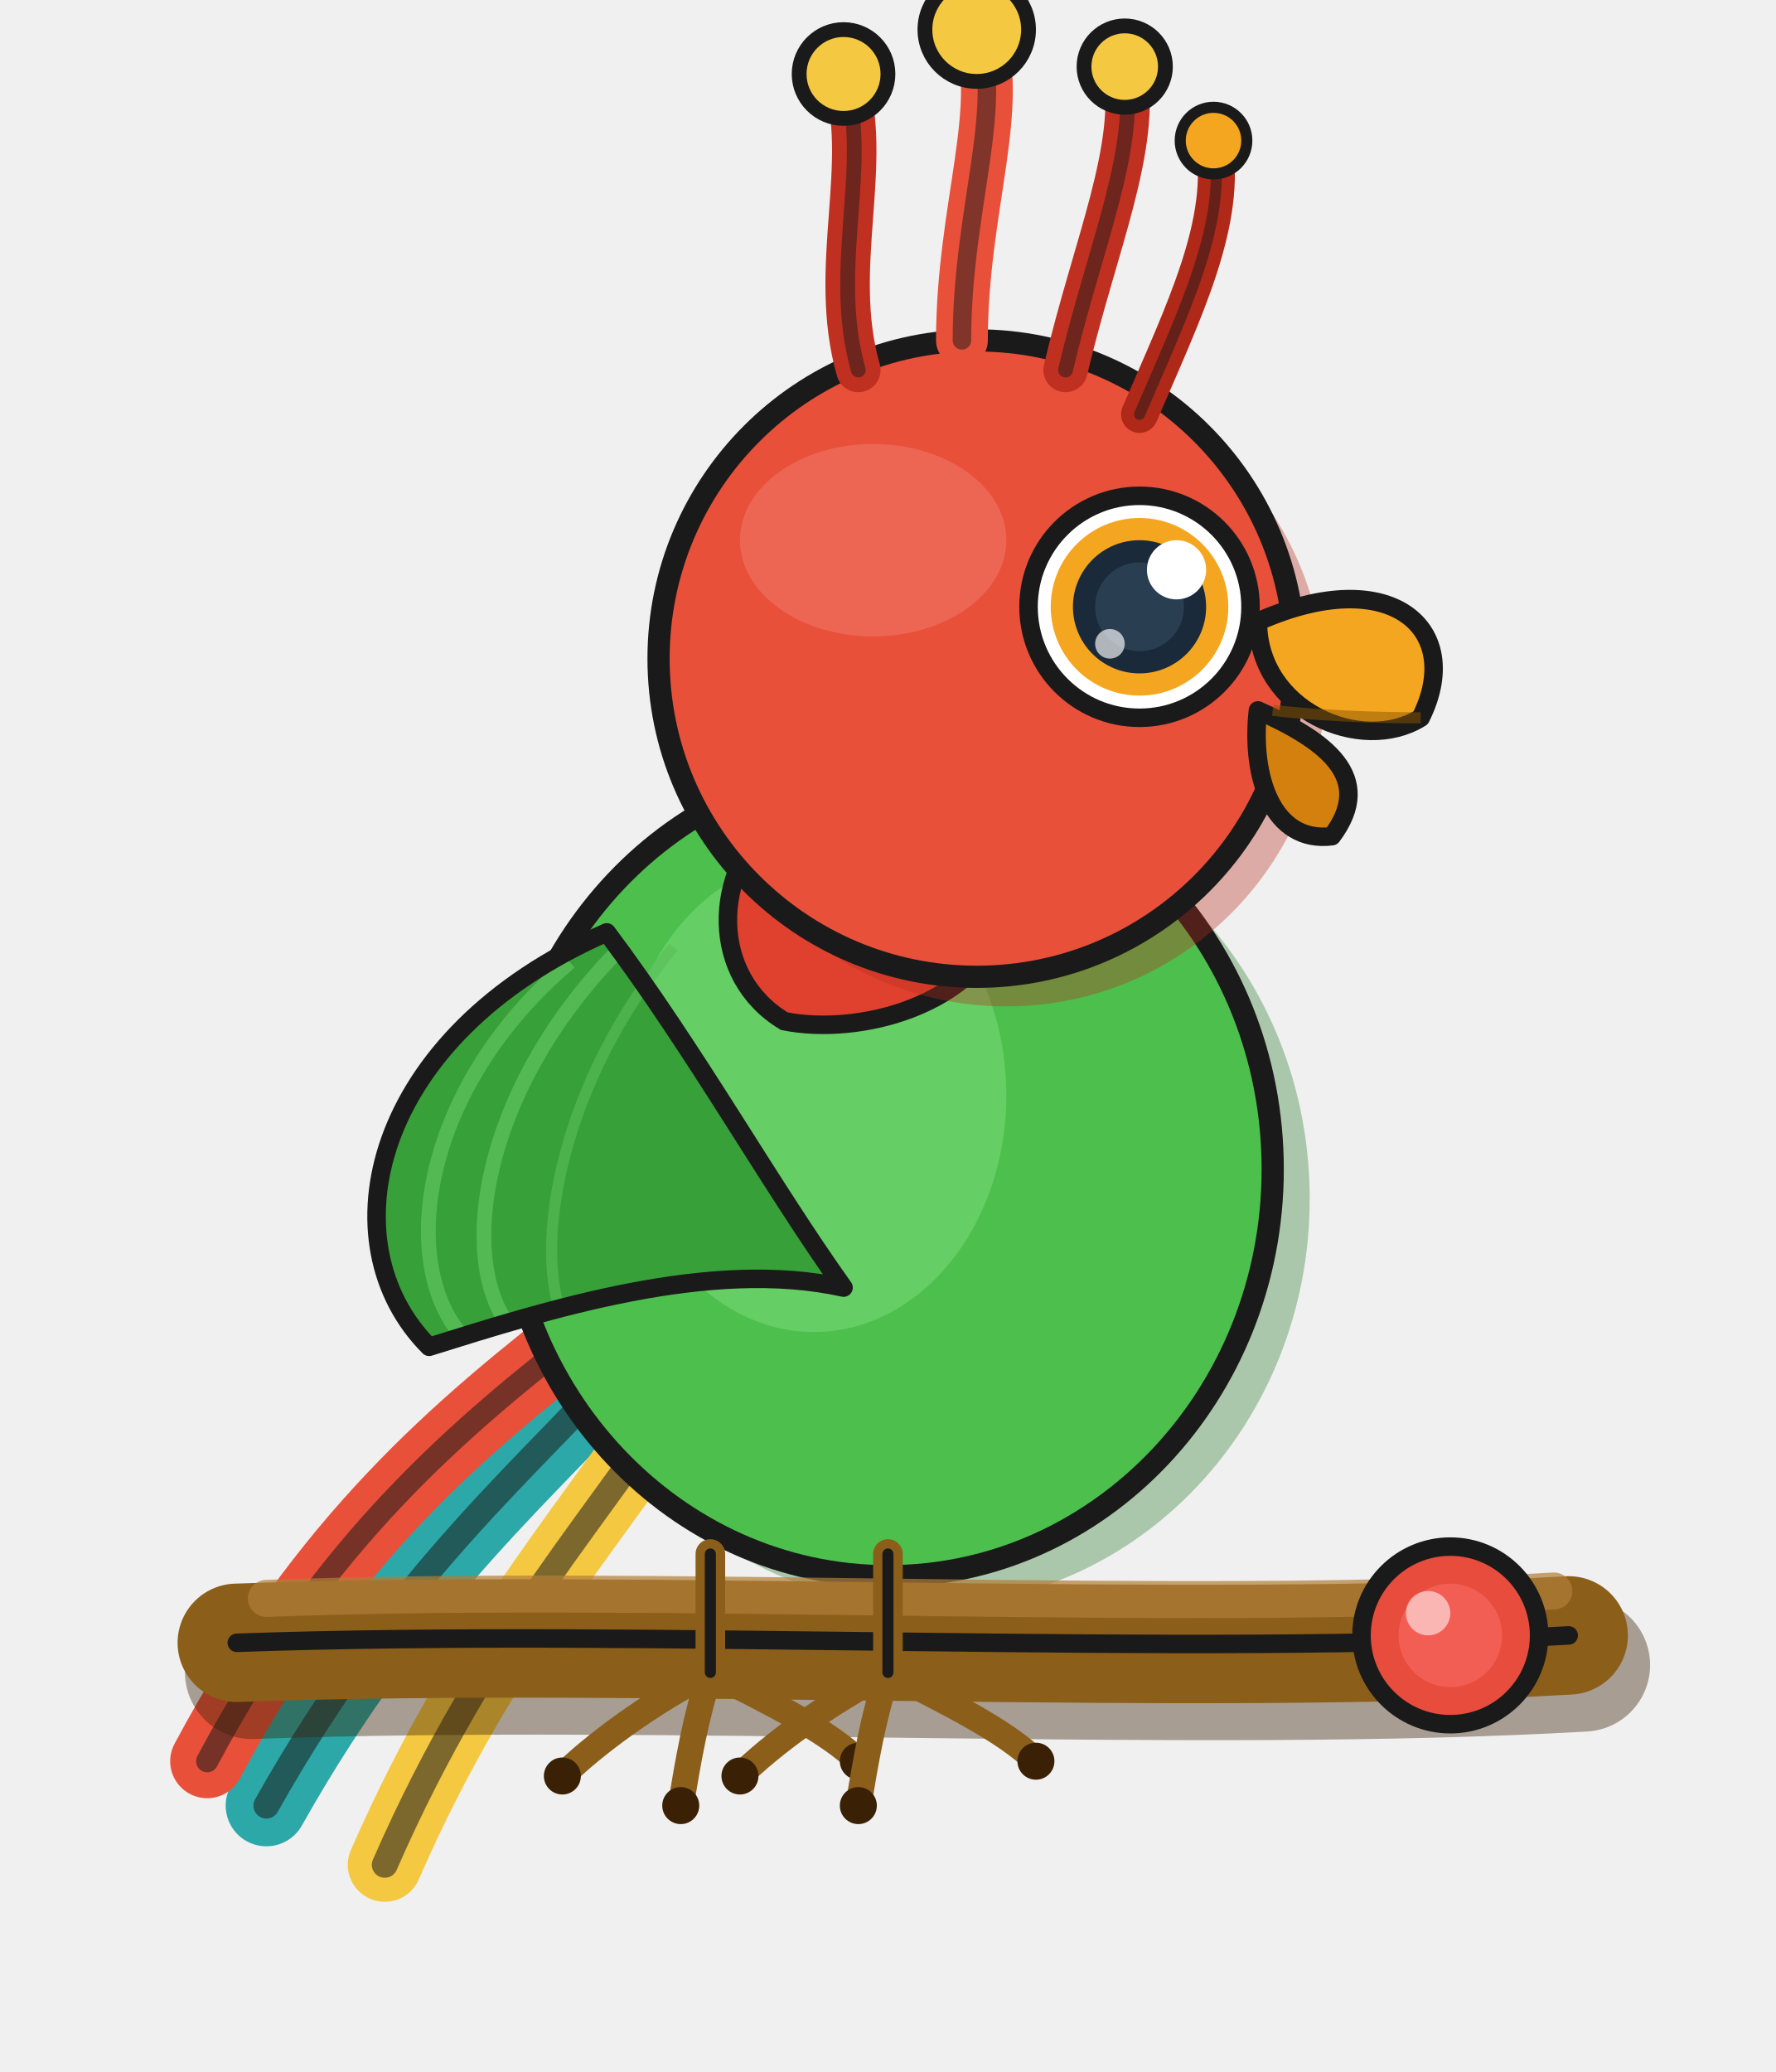
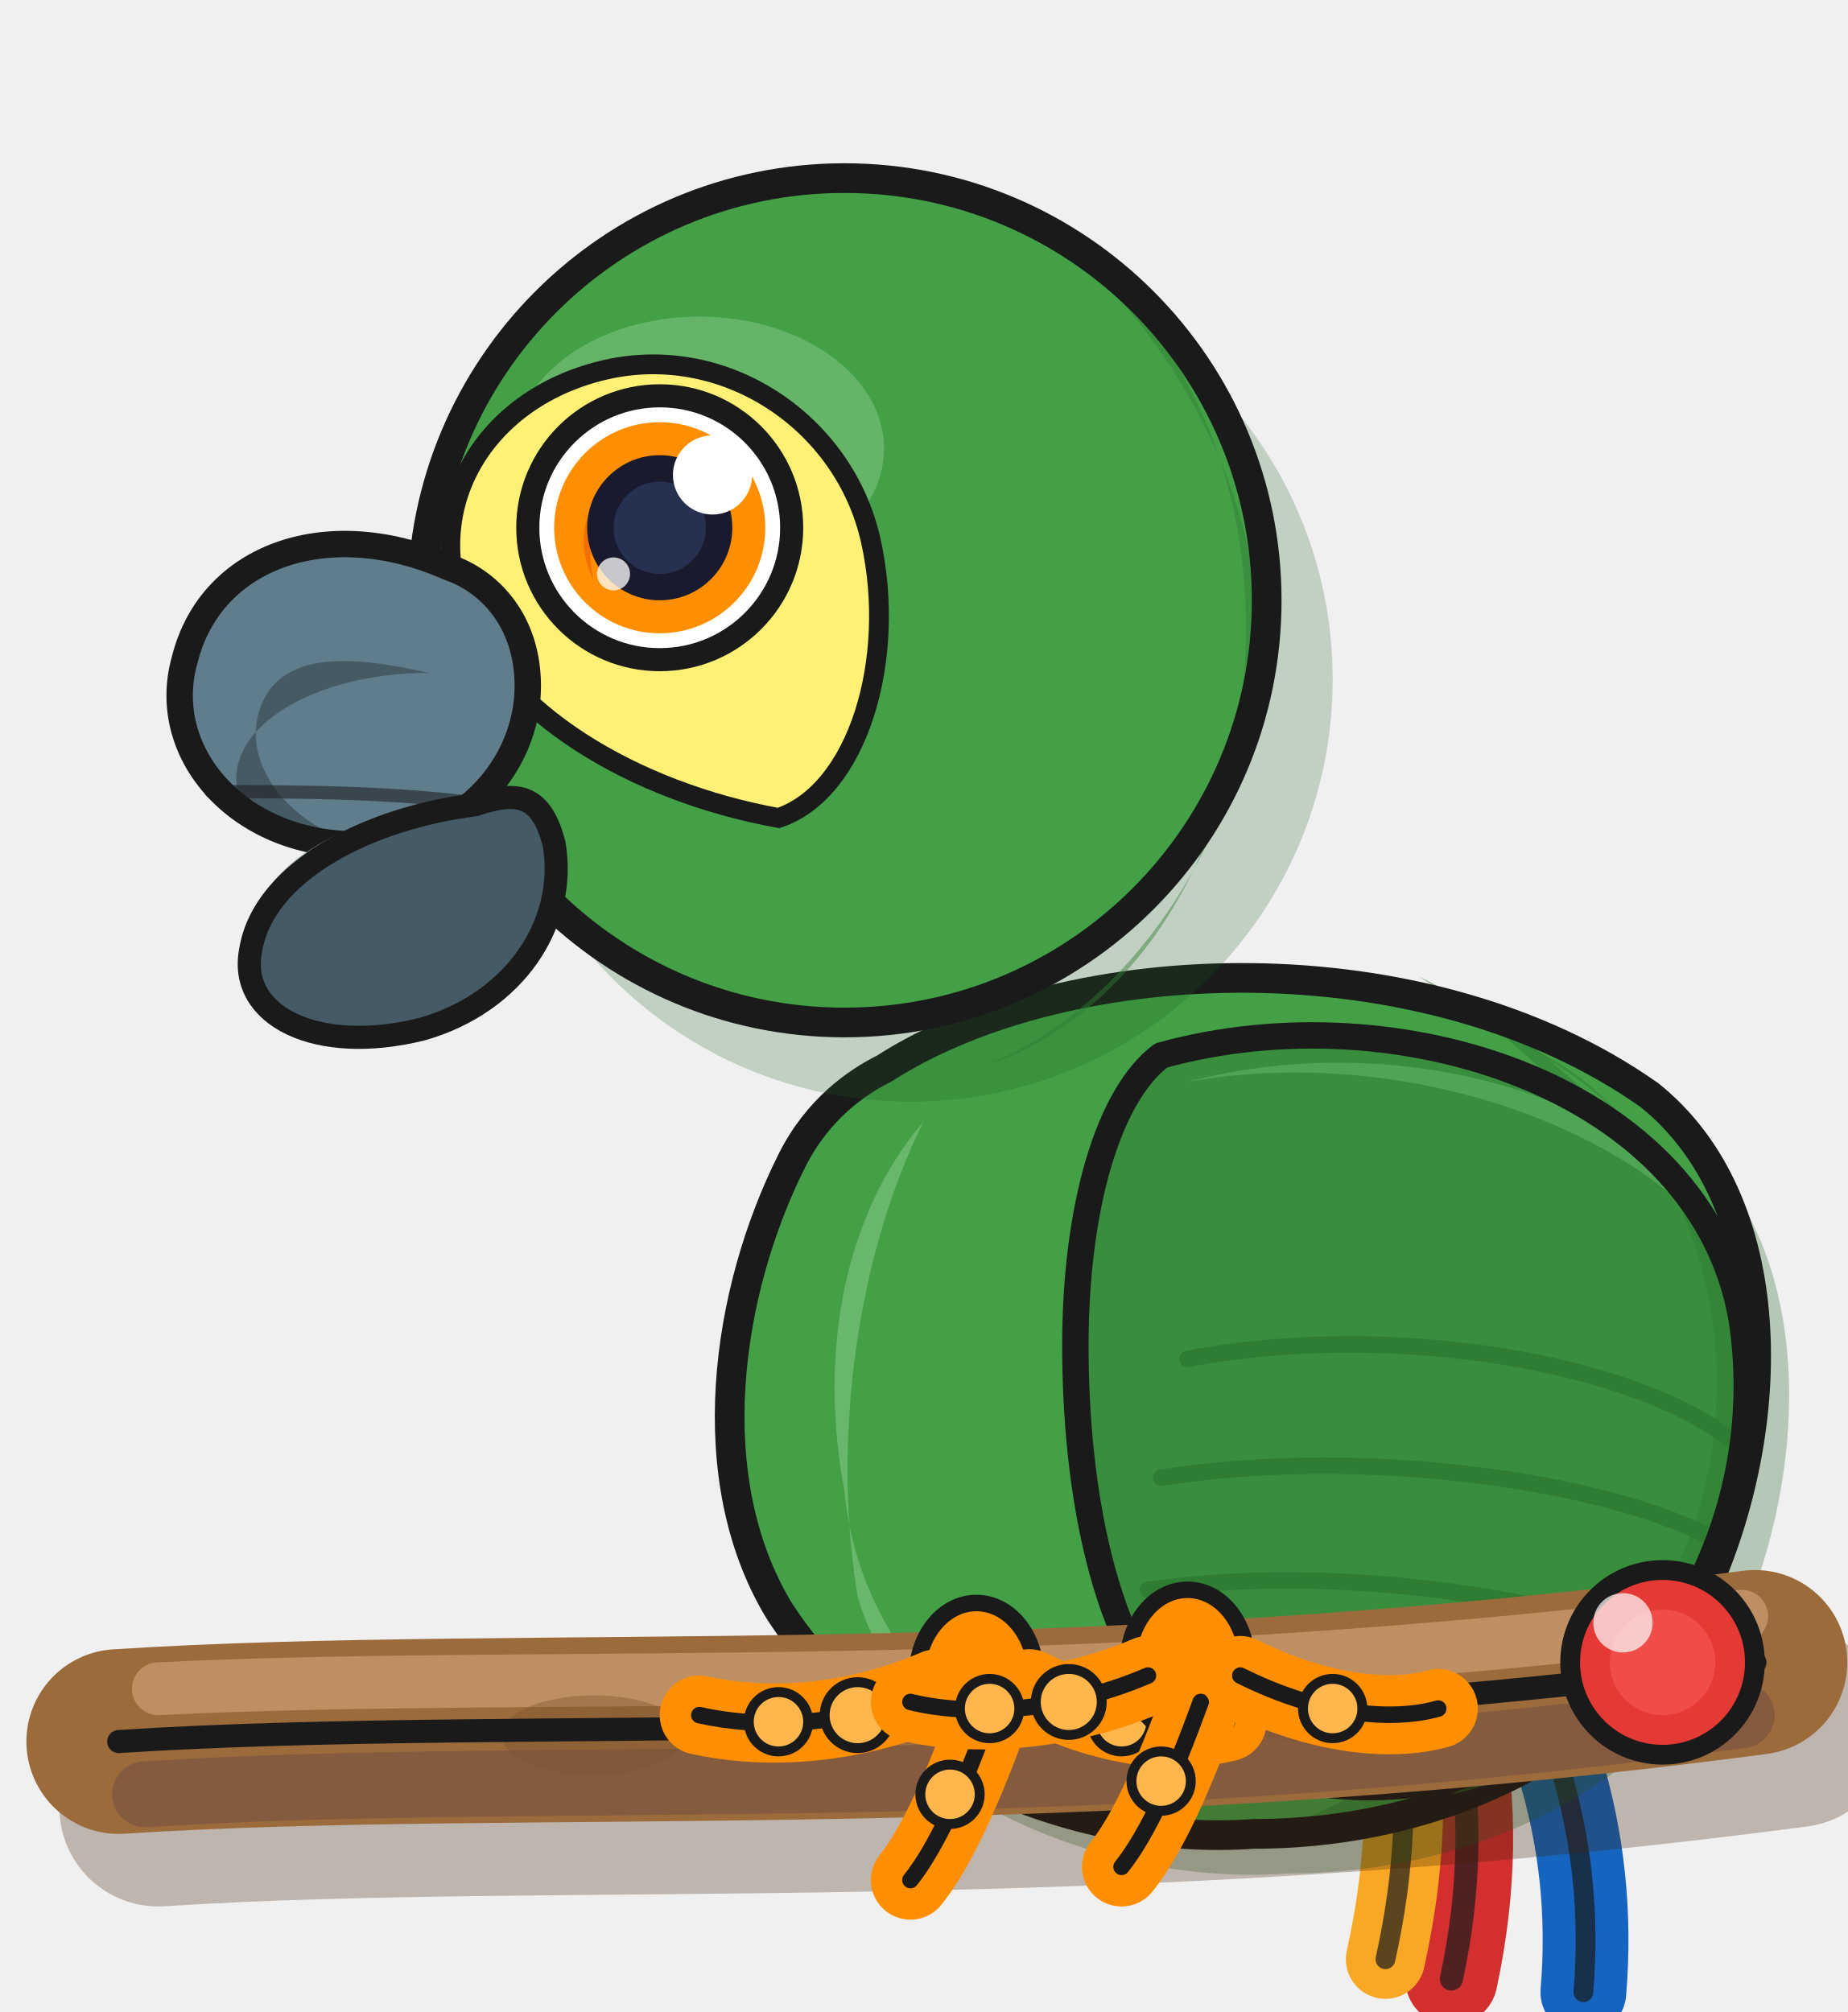
- <svg xmlns="http://www.w3.org/2000/svg" viewBox="0 0 240 280">
-   <path d="M 86 182 C 72 198 54 212 36 244" stroke="#2CA8A8" stroke-width="11" stroke-linecap="round" fill="none" />
-   <path d="M 93 186 C 82 204 66 220 52 252" stroke="#F5C842" stroke-width="10" stroke-linecap="round" fill="none" />
-   <path d="M 80 179 C 62 193 44 208 28 238" stroke="#E8503A" stroke-width="10" stroke-linecap="round" fill="none" />
-   <path d="M 86 182 C 72 198 54 212 36 244" stroke="#1A1A1A" stroke-width="3.5" stroke-linecap="round" fill="none" opacity="0.55" />
-   <path d="M 93 186 C 82 204 66 220 52 252" stroke="#1A1A1A" stroke-width="3.5" stroke-linecap="round" fill="none" opacity="0.55" />
-   <path d="M 80 179 C 62 193 44 208 28 238" stroke="#1A1A1A" stroke-width="3" stroke-linecap="round" fill="none" opacity="0.55" />
-   <ellipse cx="125" cy="162" rx="52" ry="55" fill="#2A7A2A" opacity="0.35" />
-   <ellipse cx="120" cy="158" rx="52" ry="55" fill="#4DBF4D" />
-   <ellipse cx="110" cy="148" rx="26" ry="32" fill="#72D672" opacity="0.65" />
-   <ellipse cx="120" cy="158" rx="52" ry="55" fill="none" stroke="#1A1A1A" stroke-width="3" />
-   <path d="M 82 126 C 50 140 44 168 58 182 C 74 177 96 170 114 174 C 104 160 94 142 82 126 Z" fill="#38A038" />
-   <path d="M 77 130 C 57 147 54 170 62 180" stroke="#5ABF5A" stroke-width="2" fill="none" opacity="0.8" />
-   <path d="M 84 128 C 66 146 62 168 68 178" stroke="#5ABF5A" stroke-width="2" fill="none" opacity="0.8" />
-   <path d="M 91 128 C 76 146 72 168 76 178" stroke="#5ABF5A" stroke-width="1.5" fill="none" opacity="0.6" />
-   <path d="M 82 126 C 50 140 44 168 58 182 C 74 177 96 170 114 174 C 104 160 94 142 82 126 Z" fill="none" stroke="#1A1A1A" stroke-width="2.5" stroke-linejoin="round" />
-   <path d="M 105 110 C 96 118 96 132 106 138 C 116 140 132 136 136 124 C 136 114 122 106 105 110 Z" fill="#E0402E" stroke="#1A1A1A" stroke-width="2.5" />
-   <circle cx="136" cy="93" r="43" fill="#B82C1C" opacity="0.35" />
-   <circle cx="132" cy="89" r="43" fill="#E8503A" />
-   <ellipse cx="118" cy="73" rx="18" ry="13" fill="#F07464" opacity="0.6" />
-   <circle cx="132" cy="89" r="43" fill="none" stroke="#1A1A1A" stroke-width="3" />
-   <path d="M 116 50 C 112 36 118 22 114 10" stroke="#C03020" stroke-width="6" stroke-linecap="round" fill="none" />
-   <path d="M 130 46 C 130 28 136 14 132 4" stroke="#E8503A" stroke-width="7" stroke-linecap="round" fill="none" />
-   <path d="M 144 50 C 148 33 154 20 152 9" stroke="#C03020" stroke-width="6" stroke-linecap="round" fill="none" />
-   <path d="M 154 56 C 160 42 166 30 164 19" stroke="#B02818" stroke-width="5" stroke-linecap="round" fill="none" />
-   <path d="M 116 50 C 112 36 118 22 114 10" stroke="#1A1A1A" stroke-width="2" stroke-linecap="round" fill="none" opacity="0.5" />
-   <path d="M 130 46 C 130 28 136 14 132 4" stroke="#1A1A1A" stroke-width="2.5" stroke-linecap="round" fill="none" opacity="0.5" />
-   <path d="M 144 50 C 148 33 154 20 152 9" stroke="#1A1A1A" stroke-width="2" stroke-linecap="round" fill="none" opacity="0.5" />
-   <path d="M 154 56 C 160 42 166 30 164 19" stroke="#1A1A1A" stroke-width="1.5" stroke-linecap="round" fill="none" opacity="0.5" />
-   <circle cx="114" cy="10" r="6" fill="#F5C842" stroke="#1A1A1A" stroke-width="2" />
-   <circle cx="132" cy="4" r="7" fill="#F5C842" stroke="#1A1A1A" stroke-width="2" />
-   <circle cx="152" cy="9" r="5.5" fill="#F5C842" stroke="#1A1A1A" stroke-width="2" />
-   <circle cx="164" cy="19" r="4.5" fill="#F5A620" stroke="#1A1A1A" stroke-width="1.5" />
-   <path d="M 170 84 C 188 76 198 85 192 97 C 184 102 170 96 170 84 Z" fill="#F5A620" stroke="#1A1A1A" stroke-width="2.5" stroke-linejoin="round" />
-   <path d="M 170 96 C 179 100 186 105 180 113 C 172 114 169 105 170 96 Z" fill="#D4800E" stroke="#1A1A1A" stroke-width="2.5" stroke-linejoin="round" />
-   <path d="M 172 96 C 181 97 190 97 192 97" stroke="#8B5500" stroke-width="1.5" fill="none" opacity="0.5" />
-   <path d="M 173 83 C 180 79 187 82" stroke="#FFD878" stroke-width="2.5" stroke-linecap="round" fill="none" opacity="0.9" />
-   <circle cx="154" cy="82" r="15" fill="white" stroke="#1A1A1A" stroke-width="2.5" />
-   <circle cx="154" cy="82" r="12" fill="#F5A620" />
-   <circle cx="154" cy="82" r="9" fill="#1A2A3A" />
-   <circle cx="154" cy="82" r="6" fill="#2A3E52" />
-   <circle cx="159" cy="77" r="4" fill="white" />
-   <circle cx="150" cy="87" r="2" fill="white" opacity="0.65" />
-   <path d="M 34 226 C 90 224 162 228 214 225" stroke="#3A2005" stroke-width="18" stroke-linecap="round" fill="none" opacity="0.4" />
-   <path d="M 32 222 C 88 220 160 224 212 221" stroke="#8B5E1A" stroke-width="16" stroke-linecap="round" fill="none" />
-   <path d="M 36 216 C 90 214 160 218 210 215" stroke="#B07E38" stroke-width="5" stroke-linecap="round" fill="none" opacity="0.7" />
-   <path d="M 60 223 C 80 220 105 223" stroke="#5A3A0A" stroke-width="1.5" fill="none" opacity="0.5" />
-   <path d="M 138 224 C 158 221 180 224" stroke="#5A3A0A" stroke-width="1.5" fill="none" opacity="0.5" />
-   <path d="M 32 222 C 88 220 160 224 212 221" stroke="#1A1A1A" stroke-width="2.5" stroke-linecap="round" fill="none" />
-   <line x1="96" y1="210" x2="96" y2="226" stroke="#8B5E1A" stroke-width="4" stroke-linecap="round" />
-   <path d="M 96 226 C 88 230 80 236 76 240" stroke="#8B5E1A" stroke-width="3.5" stroke-linecap="round" fill="none" />
-   <path d="M 96 226 C 94 232 93 238 92 244" stroke="#8B5E1A" stroke-width="3.5" stroke-linecap="round" fill="none" />
-   <path d="M 96 226 C 104 230 112 234 116 238" stroke="#8B5E1A" stroke-width="3.5" stroke-linecap="round" fill="none" />
-   <circle cx="76" cy="240" r="2.5" fill="#3A2005" />
-   <circle cx="92" cy="244" r="2.5" fill="#3A2005" />
-   <circle cx="116" cy="238" r="2.5" fill="#3A2005" />
-   <line x1="120" y1="210" x2="120" y2="226" stroke="#8B5E1A" stroke-width="4" stroke-linecap="round" />
-   <path d="M 120 226 C 112 230 104 236 100 240" stroke="#8B5E1A" stroke-width="3.5" stroke-linecap="round" fill="none" />
-   <path d="M 120 226 C 118 232 117 238 116 244" stroke="#8B5E1A" stroke-width="3.5" stroke-linecap="round" fill="none" />
-   <path d="M 120 226 C 128 230 136 234 140 238" stroke="#8B5E1A" stroke-width="3.5" stroke-linecap="round" fill="none" />
-   <circle cx="100" cy="240" r="2.5" fill="#3A2005" />
-   <circle cx="116" cy="244" r="2.5" fill="#3A2005" />
-   <circle cx="140" cy="238" r="2.5" fill="#3A2005" />
-   <line x1="96" y1="210" x2="96" y2="226" stroke="#1A1A1A" stroke-width="1.5" stroke-linecap="round" />
-   <line x1="120" y1="210" x2="120" y2="226" stroke="#1A1A1A" stroke-width="1.5" stroke-linecap="round" />
-   <circle cx="196" cy="221" r="12" fill="#E74C3C" stroke="#1A1A1A" stroke-width="2.5" />
-   <circle cx="196" cy="221" r="7" fill="#FF7070" opacity="0.45" />
-   <circle cx="193" cy="218" r="3" fill="white" opacity="0.55" />
+ <svg xmlns="http://www.w3.org/2000/svg" viewBox="0 0 280 305">
+   <path d="M 208 228 C 220 250 226 272 220 300" stroke="#D32F2F" stroke-width="14" stroke-linecap="round" fill="none" />
+   <path d="M 220 234 C 235 257 242 278 240 302" stroke="#1565C0" stroke-width="13" stroke-linecap="round" fill="none" />
+   <path d="M 200 225 C 212 248 216 270 210 297" stroke="#F9A825" stroke-width="12" stroke-linecap="round" fill="none" />
+   <path d="M 208 228 C 220 250 226 272 220 300" stroke="#1A1A1A" stroke-width="3.5" stroke-linecap="round" fill="none" opacity="0.7" />
+   <path d="M 220 234 C 235 257 242 278 240 302" stroke="#1A1A1A" stroke-width="3" stroke-linecap="round" fill="none" opacity="0.7" />
+   <path d="M 200 225 C 212 248 216 270 210 297" stroke="#1A1A1A" stroke-width="3" stroke-linecap="round" fill="none" opacity="0.7" />
+   <path d="M 134 162 C 162 144 216 142 250 166 C 270 182 270 216 258 242 C 246 264 220 278 190 278 C 162 280 132 266 118 244 C 106 224 110 196 120 176 C 124 168 130 164 134 162 Z" fill="#1B5E20" opacity="0.28" transform="translate(5,6)" />
+   <path d="M 134 162 C 162 144 216 142 250 166 C 270 182 270 216 258 242 C 246 264 220 278 190 278 C 162 280 132 266 118 244 C 106 224 110 196 120 176 C 124 168 130 164 134 162 Z" fill="#43A047" />
+   <path d="M 215 148 C 248 164 270 196 262 236 C 252 260 224 276 192 278 C 218 268 248 248 254 220 C 260 196 248 168 215 148 Z" fill="#2E7D32" opacity="0.55" />
+   <path d="M 140 170 C 130 190 126 218 130 242 C 134 256 146 268 162 272 C 146 264 130 248 128 226 C 124 205 128 184 140 170 Z" fill="#81C784" opacity="0.6" />
+   <path d="M 134 162 C 162 144 216 142 250 166 C 270 182 270 216 258 242 C 246 264 220 278 190 278 C 162 280 132 266 118 244 C 106 224 110 196 120 176 C 124 168 130 164 134 162 Z" fill="none" stroke="#1A1A1A" stroke-width="4.5" stroke-linejoin="round" />
+   <path d="M 176 160 C 212 150 258 165 264 200 C 268 226 256 252 236 264 C 216 274 193 273 180 262 C 167 250 163 225 163 204 C 163 183 168 166 176 160 Z" fill="#388E3C" />
+   <path d="M 230 158 C 258 172 268 202 262 232 C 255 254 238 268 220 272 C 240 262 258 242 260 215 C 262 190 250 166 230 158 Z" fill="#2E7D32" opacity="0.5" />
+   <path d="M 180 164 C 214 155 252 168 260 188 C 248 172 214 158 180 164 Z" fill="#66BB6A" opacity="0.5" />
+   <path d="M 180 206 C 212 200 248 207 262 218" stroke="#2E7D32" stroke-width="2.5" fill="none" stroke-linecap="round" />
+   <path d="M 176 224 C 208 219 246 225 261 234" stroke="#2E7D32" stroke-width="2.5" fill="none" stroke-linecap="round" />
+   <path d="M 174 241 C 202 237 234 242 252 249" stroke="#2E7D32" stroke-width="2.5" fill="none" stroke-linecap="round" />
+   <path d="M 176 160 C 212 150 258 165 264 200 C 268 226 256 252 236 264 C 216 274 193 273 180 262 C 167 250 163 225 163 204 C 163 183 168 166 176 160 Z" fill="none" stroke="#1A1A1A" stroke-width="4" stroke-linejoin="round" />
+   <circle cx="133" cy="97" r="64" fill="#1B5E20" opacity="0.22" transform="translate(5,6)" />
+   <circle cx="128" cy="91" r="64" fill="#43A047" />
+   <path d="M 158 34 C 182 50 192 78 188 108 C 184 136 168 156 148 162 C 170 154 186 130 190 106 C 194 80 180 52 158 34 Z" fill="#2E7D32" opacity="0.45" />
+   <ellipse cx="106" cy="68" rx="28" ry="20" fill="#81C784" opacity="0.55" />
+   <circle cx="128" cy="91" r="64" fill="none" stroke="#1A1A1A" stroke-width="4.5" />
+   <path d="M 118 124 C 96 120 76 108 70 92 C 64 76 74 60 92 56 C 110 52 128 64 132 82 C 136 100 130 120 118 124 Z" fill="#FFF176" />
+   <path d="M 118 124 C 100 121 82 112 75 100 C 83 112 100 120 118 124 Z" fill="#F9E040" opacity="0.7" />
+   <ellipse cx="97" cy="72" rx="14" ry="10" fill="white" opacity="0.4" />
+   <path d="M 118 124 C 96 120 76 108 70 92 C 64 76 74 60 92 56 C 110 52 128 64 132 82 C 136 100 130 120 118 124 Z" fill="none" stroke="#1A1A1A" stroke-width="3" />
+   <circle cx="100" cy="80" r="20" fill="white" stroke="#1A1A1A" stroke-width="3.5" />
+   <circle cx="100" cy="80" r="16" fill="#FF8F00" />
+   <path d="M 90 88 C 86 80 90 72 100 70 C 92 72 88 80 90 88 Z" fill="#E65100" opacity="0.5" />
+   <circle cx="100" cy="80" r="11" fill="#1A1A2E" />
+   <circle cx="100" cy="80" r="7" fill="#263050" />
+   <circle cx="108" cy="72" r="6" fill="white" />
+   <circle cx="93" cy="87" r="2.5" fill="white" opacity="0.75" />
+   <path d="M 68 86 C 50 78 32 84 28 100 C 24 114 36 128 54 128 C 70 128 80 116 80 104 C 80 94 74 88 68 86 Z" fill="#607D8B" />
+   <path d="M 65 102 C 48 102 34 110 36 120 C 44 128 54 128 54 128 C 42 124 36 114 40 106 C 44 98 56 100 65 102 Z" fill="#37474F" opacity="0.65" />
+   <path d="M 68 86 C 52 80 36 86 30 98 C 36 86 52 80 68 86 Z" fill="#B0BEC5" opacity="0.7" />
+   <path d="M 68 86 C 50 78 32 84 28 100 C 24 114 36 128 54 128 C 70 128 80 116 80 104 C 80 94 74 88 68 86 Z" fill="none" stroke="#1A1A1A" stroke-width="4" stroke-linejoin="round" />
+   <path d="M 72 122 C 56 124 40 132 38 144 C 36 154 48 160 64 156 C 78 152 86 140 84 128 C 82 120 78 120 72 122 Z" fill="#455A64" />
+   <path d="M 72 122 C 58 122 44 128 40 136 C 46 128 60 122 72 122 Z" fill="#78909C" opacity="0.65" />
+   <path d="M 72 122 C 56 124 40 132 38 144 C 36 154 48 160 64 156 C 78 152 86 140 84 128 C 82 120 78 120 72 122 Z" fill="none" stroke="#1A1A1A" stroke-width="3.5" stroke-linejoin="round" />
+   <path d="M 74 122 C 60 120 44 120 32 120" stroke="#1A1A1A" stroke-width="2" fill="none" stroke-linecap="round" opacity="0.55" />
+   <path d="M 20 268 C 82 264 162 270 268 256" stroke="#3E1C02" stroke-width="30" stroke-linecap="round" fill="none" opacity="0.28" transform="translate(4,6)" />
+   <path d="M 18 264 C 80 260 160 266 266 252" stroke="#9C6B3C" stroke-width="28" stroke-linecap="round" fill="none" />
+   <path d="M 22 272 C 84 268 162 274 264 260" stroke="#6D4C41" stroke-width="10" stroke-linecap="round" fill="none" opacity="0.5" />
+   <path d="M 24 256 C 84 253 162 258 264 245" stroke="#C4956A" stroke-width="8" stroke-linecap="round" fill="none" opacity="0.85" />
+   <ellipse cx="90" cy="263" rx="14" ry="6" fill="#7A5230" opacity="0.38" />
+   <ellipse cx="198" cy="259" rx="11" ry="5" fill="#7A5230" opacity="0.32" />
+   <path d="M 18 264 C 80 260 160 266 266 252" stroke="#1A1A1A" stroke-width="3.5" stroke-linecap="round" fill="none" />
+   <ellipse cx="148" cy="254" rx="9" ry="11" fill="#FF8F00" stroke="#1A1A1A" stroke-width="2.5" />
+   <path d="M 142 256 C 128 262 115 262 106 260" stroke="#FF8F00" stroke-width="12" stroke-linecap="round" fill="none" />
+   <path d="M 142 256 C 128 262 115 262 106 260" stroke="#1A1A1A" stroke-width="2.5" stroke-linecap="round" fill="none" />
+   <circle cx="130" cy="260" r="5" fill="#FFB74D" stroke="#1A1A1A" stroke-width="1.5" />
+   <circle cx="118" cy="261" r="4.5" fill="#FFB74D" stroke="#1A1A1A" stroke-width="1.5" />
+   <path d="M 150 260 C 146 271 142 280 138 285" stroke="#FF8F00" stroke-width="12" stroke-linecap="round" fill="none" />
+   <path d="M 150 260 C 146 271 142 280 138 285" stroke="#1A1A1A" stroke-width="2.5" stroke-linecap="round" fill="none" />
+   <circle cx="144" cy="272" r="4.5" fill="#FFB74D" stroke="#1A1A1A" stroke-width="1.5" />
+   <path d="M 156 256 C 168 262 178 263 186 261" stroke="#FF8F00" stroke-width="12" stroke-linecap="round" fill="none" />
+   <path d="M 156 256 C 168 262 178 263 186 261" stroke="#1A1A1A" stroke-width="2.5" stroke-linecap="round" fill="none" />
+   <circle cx="170" cy="261" r="4.5" fill="#FFB74D" stroke="#1A1A1A" stroke-width="1.5" />
+   <ellipse cx="180" cy="252" rx="9" ry="11" fill="#FF8F00" stroke="#1A1A1A" stroke-width="2.5" />
+   <path d="M 174 254 C 160 260 146 260 138 258" stroke="#FF8F00" stroke-width="12" stroke-linecap="round" fill="none" />
+   <path d="M 174 254 C 160 260 146 260 138 258" stroke="#1A1A1A" stroke-width="2.5" stroke-linecap="round" fill="none" />
+   <circle cx="162" cy="258" r="5" fill="#FFB74D" stroke="#1A1A1A" stroke-width="1.5" />
+   <circle cx="150" cy="259" r="4.5" fill="#FFB74D" stroke="#1A1A1A" stroke-width="1.5" />
+   <path d="M 182 258 C 178 269 174 278 170 283" stroke="#FF8F00" stroke-width="12" stroke-linecap="round" fill="none" />
+   <path d="M 182 258 C 178 269 174 278 170 283" stroke="#1A1A1A" stroke-width="2.5" stroke-linecap="round" fill="none" />
+   <circle cx="176" cy="270" r="4.5" fill="#FFB74D" stroke="#1A1A1A" stroke-width="1.5" />
+   <path d="M 188 254 C 200 260 211 261 218 259" stroke="#FF8F00" stroke-width="12" stroke-linecap="round" fill="none" />
+   <path d="M 188 254 C 200 260 211 261 218 259" stroke="#1A1A1A" stroke-width="2.5" stroke-linecap="round" fill="none" />
+   <circle cx="202" cy="259" r="4.5" fill="#FFB74D" stroke="#1A1A1A" stroke-width="1.5" />
+   <circle cx="252" cy="252" r="14" fill="#E53935" stroke="#1A1A1A" stroke-width="3" />
+   <circle cx="252" cy="252" r="8" fill="#FF6B6B" opacity="0.38" />
+   <circle cx="246" cy="246" r="4.5" fill="white" opacity="0.7" />
</svg>
